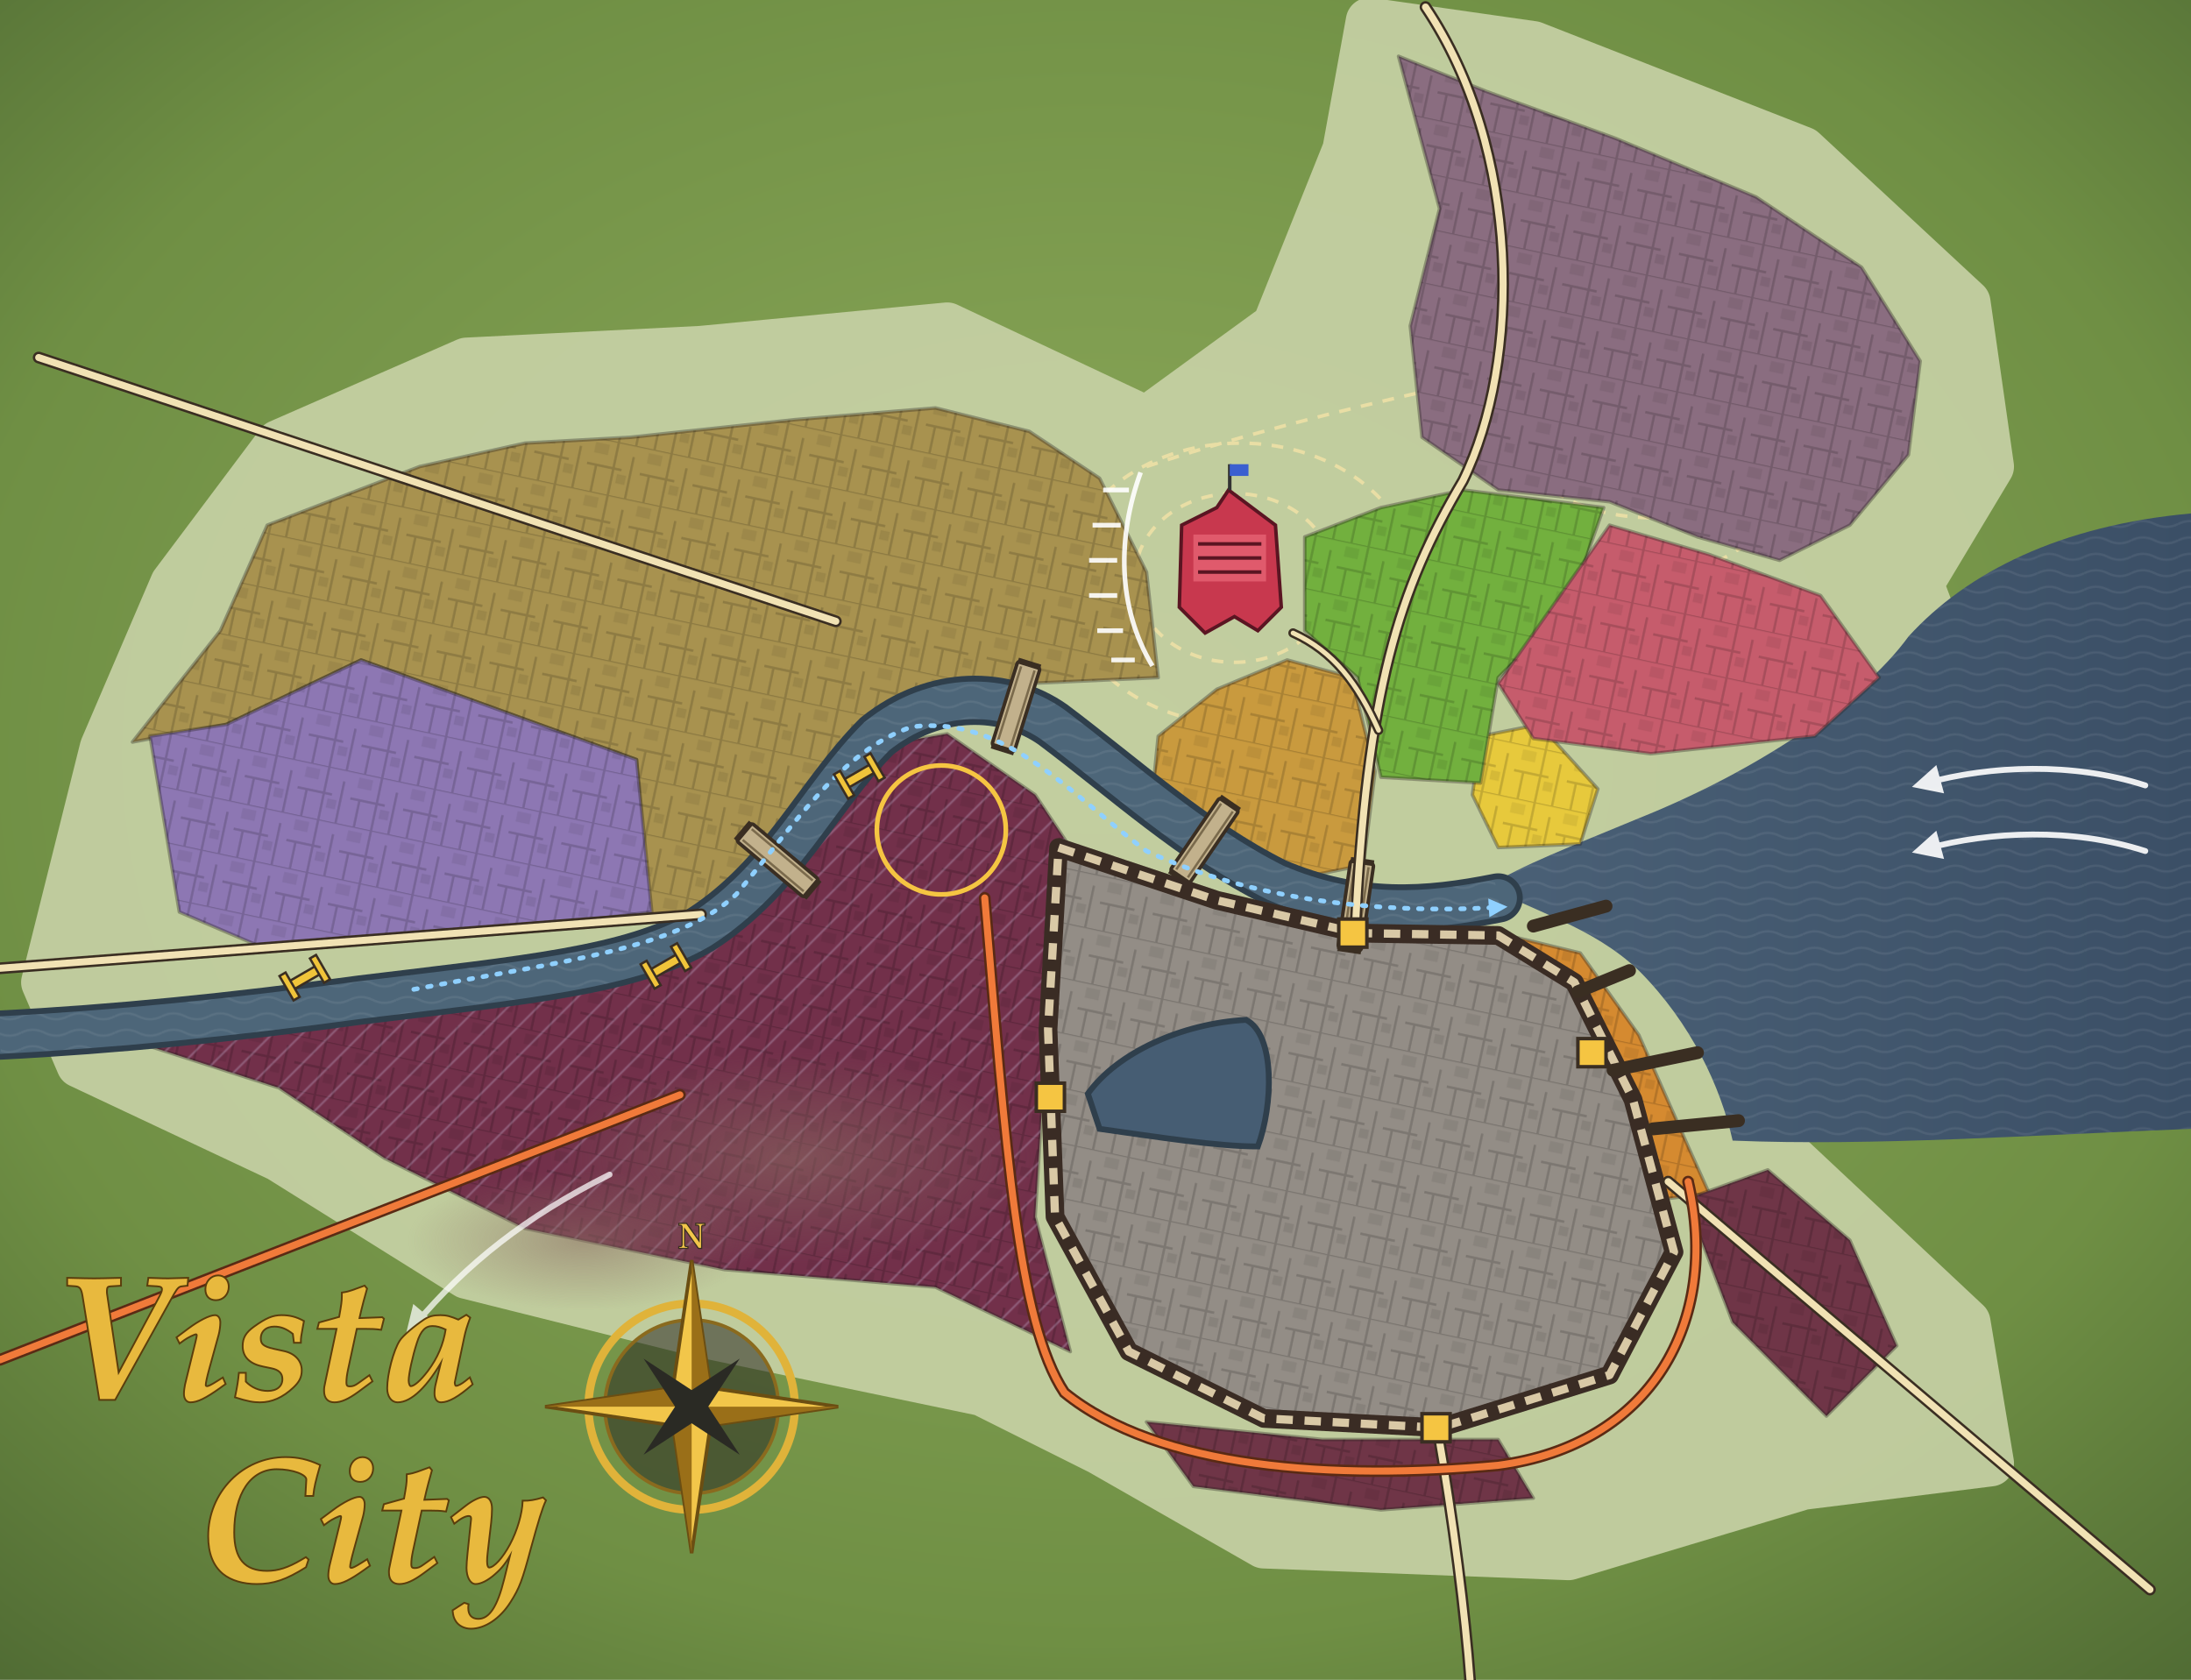
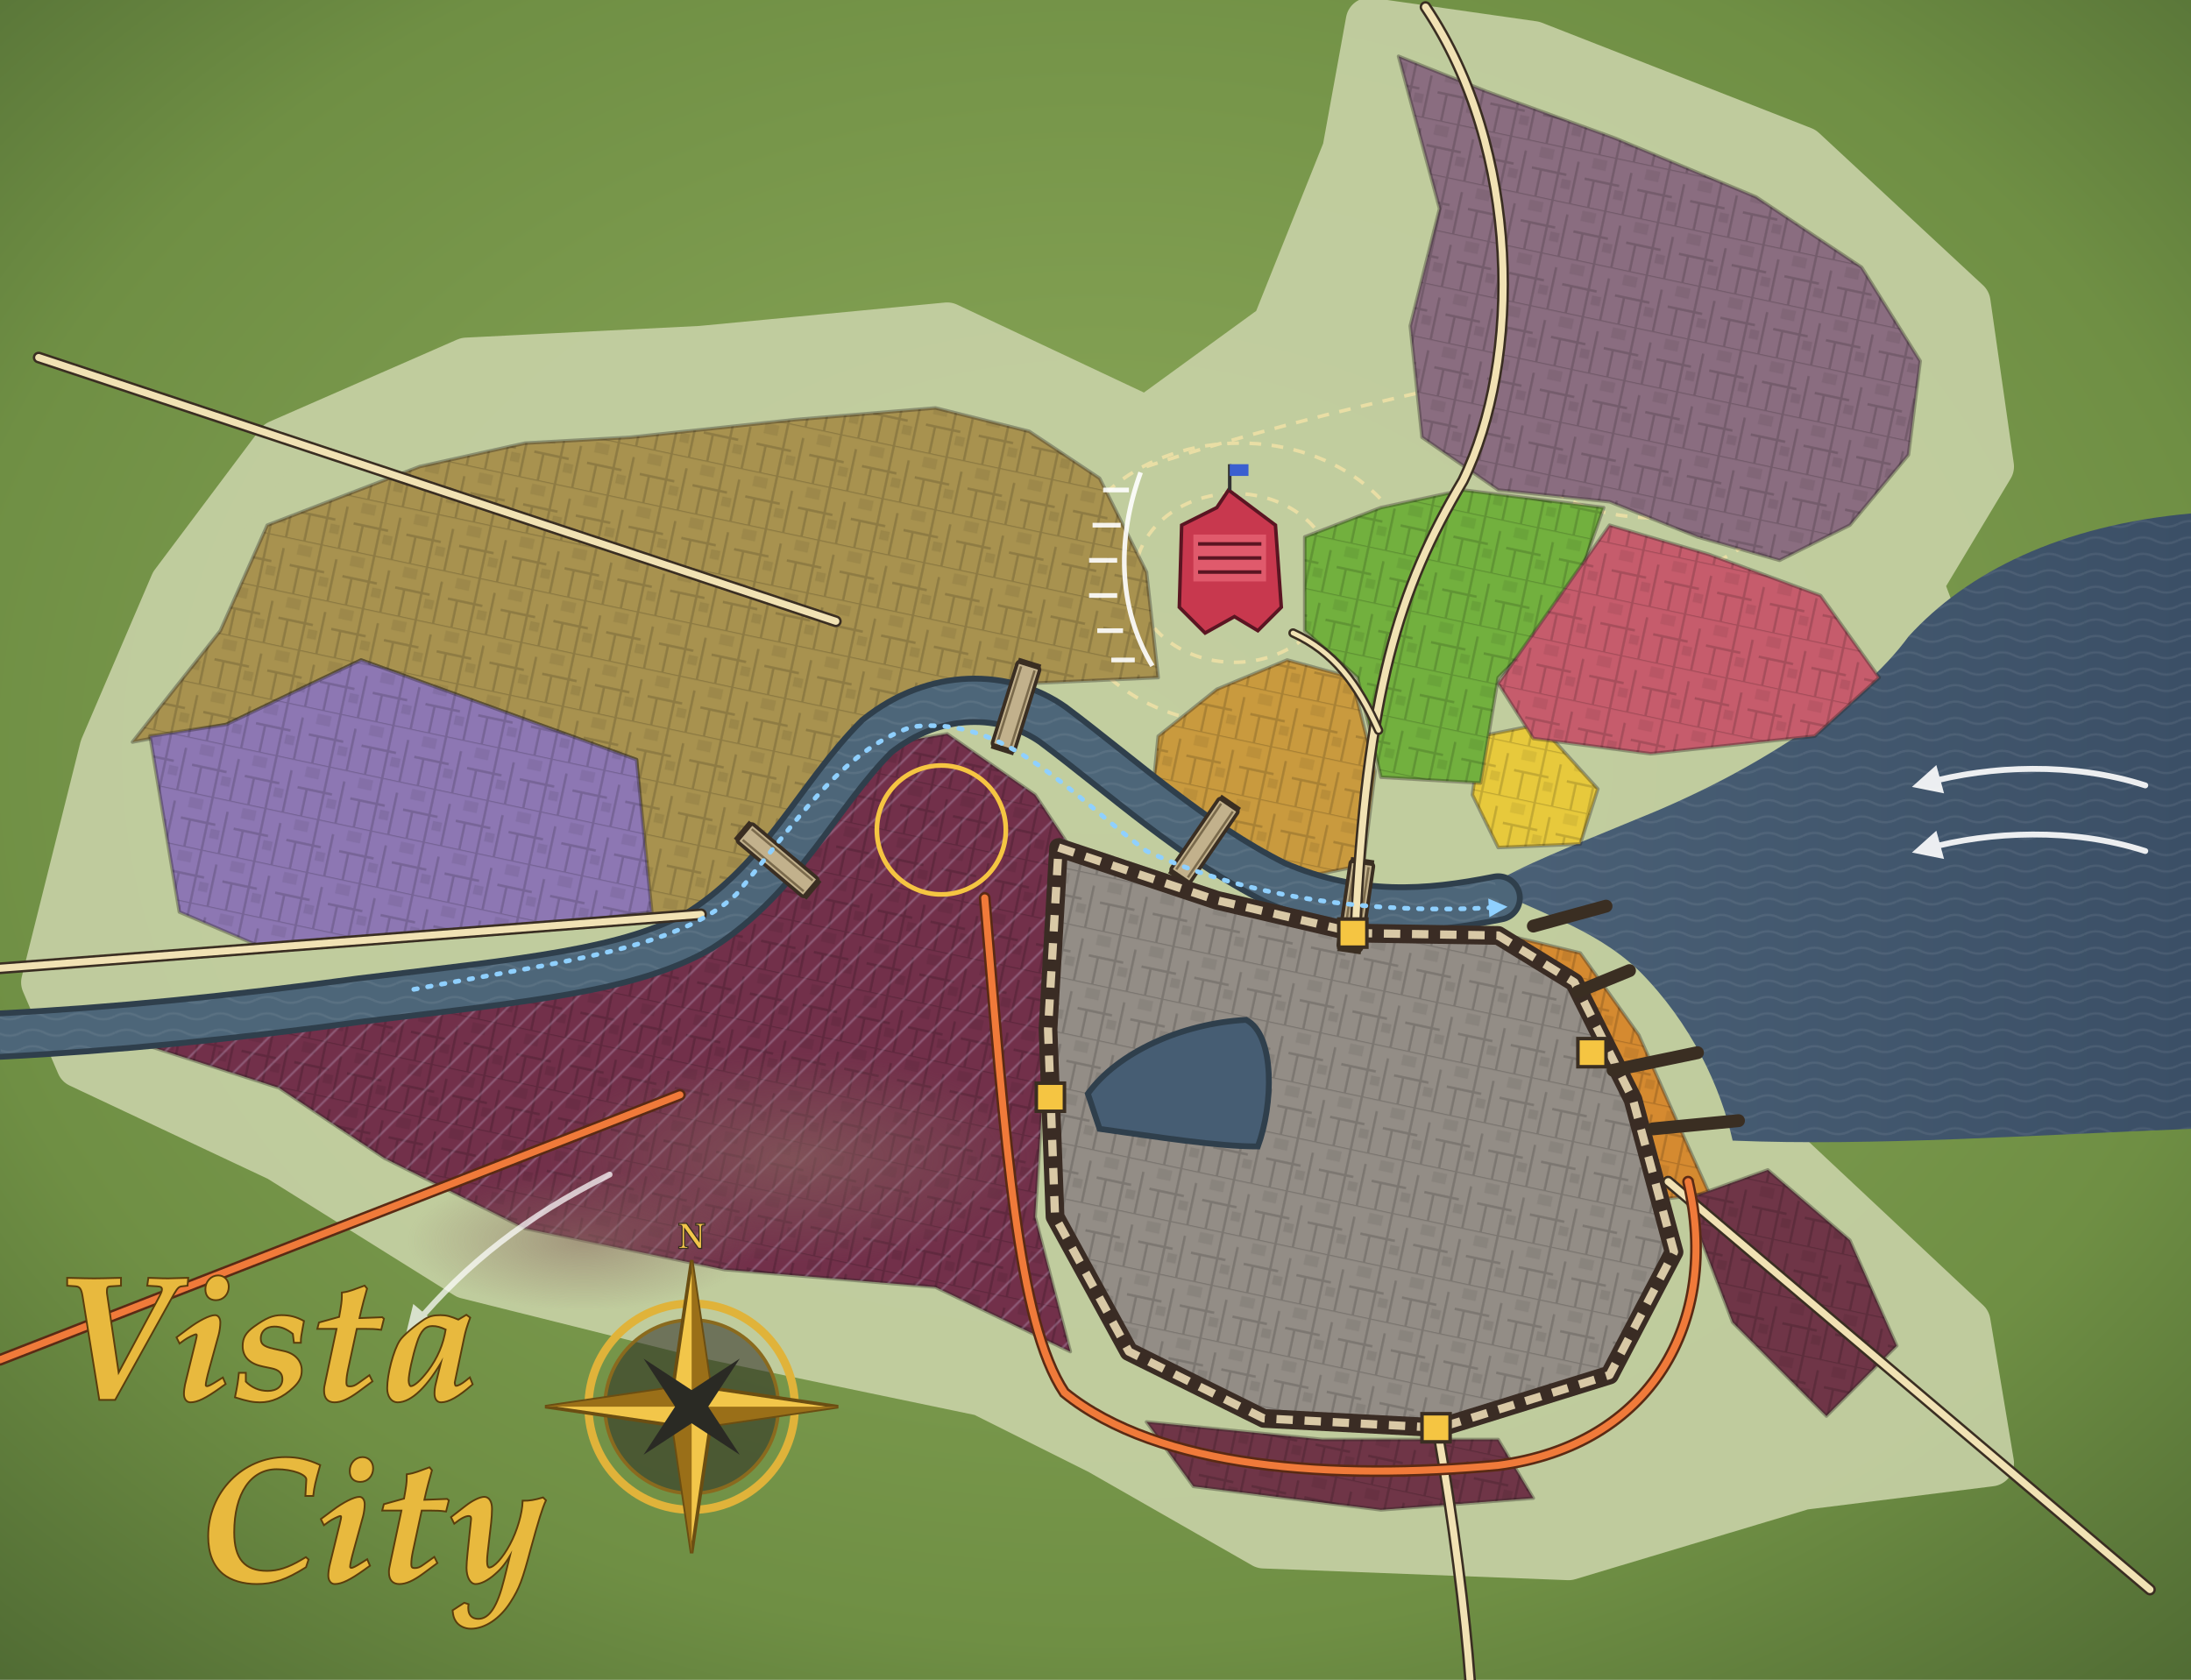
<svg xmlns="http://www.w3.org/2000/svg" width="1869" height="1433" viewBox="22 22 1869 1433">
  <defs>
    <radialGradient id="grass" cx="50%" cy="45%" r="75%">
      <stop offset="0" stop-color="#8fab5c" />
      <stop offset="0.7" stop-color="#6f8f44" />
      <stop offset="1" stop-color="#4f6a33" />
    </radialGradient>
    <linearGradient id="sea" x1="0" y1="0" x2="1" y2="0">
      <stop offset="0" stop-color="#4a6076" />
      <stop offset="1" stop-color="#3b4f66" />
    </linearGradient>
    <pattern id="streets" width="46" height="46" patternUnits="userSpaceOnUse" patternTransform="rotate(12)">
      <path d="M0 0H46M0 23H30M23 0V46M8 23V46M38 10V46" stroke="#000" stroke-opacity="0.16" stroke-width="2" fill="none" />
      <rect x="27" y="27" width="8" height="8" fill="#000" fill-opacity="0.08" />
      <rect x="4" y="4" width="12" height="9" fill="#000" fill-opacity="0.07" />
    </pattern>
    <pattern id="hatch" width="18" height="18" patternUnits="userSpaceOnUse" patternTransform="rotate(-45)">
      <path d="M0 9H18" stroke="#c9b6d8" stroke-opacity="0.28" stroke-width="2" />
    </pattern>
    <pattern id="waves" width="40" height="14" patternUnits="userSpaceOnUse">
      <path d="M0 7 Q10 2 20 7 T40 7" fill="none" stroke="#fff" stroke-opacity="0.07" stroke-width="2" />
    </pattern>
    <radialGradient id="smoke">
      <stop offset="0" stop-color="#8b6b62" stop-opacity="0.55" />
      <stop offset="1" stop-color="#8b6b62" stop-opacity="0" />
    </radialGradient>
    <marker id="arrow" viewBox="0 0 10 10" refX="5" refY="5" markerWidth="5" markerHeight="5" orient="auto-start-reverse">
      <path d="M0 0L10 5L0 10Z" fill="#fff" />
    </marker>
    <marker id="barrow" viewBox="0 0 10 10" refX="5" refY="5" markerWidth="4" markerHeight="4" orient="auto">
      <path d="M0 0L10 5L0 10Z" fill="#8fd0ff" />
    </marker>
  </defs>
  <rect x="22" y="22" width="1869" height="1433" fill="url(#grass)" />
  <path d="M1190,40 L1330,60 L1560,150 L1700,280 L1720,420 L1660,520 L1690,600 L1560,700 L1520,760 L1540,1000 L1700,1150 L1720,1270 L1560,1290 L1360,1350 L1100,1340 L960,1260 L860,1210 L620,1160 L420,1110 L260,1010 L90,930 L60,860 L110,660 L170,520 L260,400 L420,330 L620,320 L830,300 L1000,380 L1110,300 L1170,150 Z" fill="#c8d1a6" stroke="#c8d1a6" stroke-width="40" stroke-linejoin="round" opacity="0.9" />
  <path d="M1891,460 C1780,470 1700,510 1650,565 C1610,620 1520,680 1420,720 C1360,745 1320,760 1292,778 C1330,800 1380,812 1420,850 C1465,895 1490,950 1500,995 C1620,1000 1760,990 1891,985 Z" fill="url(#sea)" />
  <path d="M1891,460 C1780,470 1700,510 1650,565 C1610,620 1520,680 1420,720 C1360,745 1320,760 1292,778 C1330,800 1380,812 1420,850 C1465,895 1490,950 1500,995 C1620,1000 1760,990 1891,985 Z" fill="url(#waves)" />
  <g fill="none" stroke="#f3e2a6" stroke-width="3" stroke-dasharray="10 9" opacity="0.8">
    <ellipse cx="1075" cy="515" rx="85" ry="72" />
    <ellipse cx="1080" cy="520" rx="150" ry="120" />
    <ellipse cx="1470" cy="375" rx="150" ry="85" transform="rotate(-12 1470 375)" />
    <path d="M1000,420 C1150,370 1350,330 1520,300 C1650,290 1640,420 1540,470 C1420,540 1300,620 1180,660" />
  </g>
  <path d="M1215,70 L1290,100 L1400,140 L1520,190 L1610,250 L1660,330 L1650,410 L1600,470 L1540,500 L1470,480 L1395,450 L1300,440 L1235,395 L1225,300 L1250,200 Z" fill="#8a6d80" stroke="#2a2320" stroke-opacity="0.35" stroke-width="3" stroke-linejoin="round" />
  <path d="M1215,70 L1290,100 L1400,140 L1520,190 L1610,250 L1660,330 L1650,410 L1600,470 L1540,500 L1470,480 L1395,450 L1300,440 L1235,395 L1225,300 L1250,200 Z" fill="url(#streets)" />
  <path d="M135,655 L210,560 L250,470 L380,420 L470,400 L560,395 L700,380 L820,370 L900,390 L960,430 L1000,510 L1010,600 L900,605 L800,612 L745,655 L690,720 L640,790 L600,815 L575,800 L565,670 L330,585 L215,640 Z" fill="#a8924f" stroke="#2a2320" stroke-opacity="0.35" stroke-width="3" stroke-linejoin="round" />
  <path d="M135,655 L210,560 L250,470 L380,420 L470,400 L560,395 L700,380 L820,370 L900,390 L960,430 L1000,510 L1010,600 L900,605 L800,612 L745,655 L690,720 L640,790 L600,815 L575,800 L565,670 L330,585 L215,640 Z" fill="url(#streets)" />
  <path d="M150,650 L215,640 L330,585 L565,670 L578,800 L430,818 L250,832 L175,800 Z" fill="#8d77b3" stroke="#2a2320" stroke-opacity="0.35" stroke-width="3" stroke-linejoin="round" />
  <path d="M150,650 L215,640 L330,585 L565,670 L578,800 L430,818 L250,832 L175,800 Z" fill="url(#streets)" />
  <path d="M120,905 L250,880 L420,860 L560,845 L640,800 L700,735 L760,660 L830,648 L905,700 L935,745 L915,900 L905,1060 L935,1175 L820,1120 L640,1105 L470,1070 L350,1010 L260,950 Z" fill="#72304a" stroke="#2a2320" stroke-opacity="0.35" stroke-width="3" stroke-linejoin="round" />
  <path d="M120,905 L250,880 L420,860 L560,845 L640,800 L700,735 L760,660 L830,648 L905,700 L935,745 L915,900 L905,1060 L935,1175 L820,1120 L640,1105 L470,1070 L350,1010 L260,950 Z" fill="url(#streets)" />
  <path d="M120,905 L250,880 L420,860 L560,845 L640,800 L700,735 L760,660 L830,648 L905,700 L935,745 L915,900 L905,1060 L935,1175 L820,1120 L640,1105 L470,1070 L350,1010 L260,950 Z" fill="url(#hatch)" />
  <path d="M925,745 L1060,790 L1180,818 L1300,820 L1365,860 L1415,960 L1450,1090 L1395,1195 L1250,1240 L1100,1232 L985,1175 L922,1060 L916,900 Z" fill="#938d86" stroke="#2a2320" stroke-opacity="0.35" stroke-width="3" stroke-linejoin="round" />
  <path d="M925,745 L1060,790 L1180,818 L1300,820 L1365,860 L1415,960 L1450,1090 L1395,1195 L1250,1240 L1100,1232 L985,1175 L922,1060 L916,900 Z" fill="url(#streets)" />
  <path d="M1300,818 L1370,835 L1420,905 L1462,1000 L1480,1040 L1440,1045 L1410,960 L1365,862 Z" fill="#d58a30" stroke="#2a2320" stroke-opacity="0.35" stroke-width="3" stroke-linejoin="round" />
  <path d="M1300,818 L1370,835 L1420,905 L1462,1000 L1480,1040 L1440,1045 L1410,960 L1365,862 Z" fill="url(#streets)" />
  <path d="M1010,650 L1060,610 L1120,585 L1175,600 L1195,680 L1185,760 L1110,775 L1040,745 L1005,700 Z" fill="#c99a3e" stroke="#2a2320" stroke-opacity="0.35" stroke-width="3" stroke-linejoin="round" />
  <path d="M1010,650 L1060,610 L1120,585 L1175,600 L1195,680 L1185,760 L1110,775 L1040,745 L1005,700 Z" fill="url(#streets)" />
  <path d="M1285,650 L1335,640 L1385,695 L1370,742 L1300,745 L1278,700 Z" fill="#e7c93c" stroke="#2a2320" stroke-opacity="0.35" stroke-width="3" stroke-linejoin="round" />
  <path d="M1285,650 L1335,640 L1385,695 L1370,742 L1300,745 L1278,700 Z" fill="url(#streets)" />
  <path d="M1135,480 L1200,455 L1270,440 L1390,455 L1360,540 L1300,600 L1285,690 L1200,685 L1180,600 L1135,560 Z" fill="#72b03e" stroke="#2a2320" stroke-opacity="0.35" stroke-width="3" stroke-linejoin="round" />
  <path d="M1135,480 L1200,455 L1270,440 L1390,455 L1360,540 L1300,600 L1285,690 L1200,685 L1180,600 L1135,560 Z" fill="url(#streets)" />
  <path d="M1300,605 L1395,470 L1480,495 L1575,530 L1625,600 L1570,650 L1430,665 L1330,652 Z" fill="#c65c6c" stroke="#2a2320" stroke-opacity="0.35" stroke-width="3" stroke-linejoin="round" />
  <path d="M1300,605 L1395,470 L1480,495 L1575,530 L1625,600 L1570,650 L1430,665 L1330,652 Z" fill="url(#streets)" />
  <path d="M1460,1045 L1530,1020 L1600,1080 L1640,1170 L1580,1230 L1500,1150 Z" fill="#6f3547" stroke="#2a2320" stroke-opacity="0.35" stroke-width="3" stroke-linejoin="round" />
  <path d="M1460,1045 L1530,1020 L1600,1080 L1640,1170 L1580,1230 L1500,1150 Z" fill="url(#streets)" />
  <path d="M1000,1235 L1150,1250 L1300,1250 L1330,1300 L1200,1310 L1040,1290 Z" fill="#6f3547" stroke="#2a2320" stroke-opacity="0.35" stroke-width="3" stroke-linejoin="round" />
  <path d="M1000,1235 L1150,1250 L1300,1250 L1330,1300 L1200,1310 L1040,1290 Z" fill="url(#streets)" />
  <ellipse cx="700" cy="1010" rx="210" ry="90" fill="url(#smoke)" />
  <ellipse cx="520" cy="1080" rx="150" ry="60" fill="url(#smoke)" />
  <path d="M22,905 C120,900 220,890 330,875 C470,858 560,850 620,815 C690,770 720,700 770,650 C820,610 880,612 920,640 C980,685 1040,740 1110,775 C1180,805 1240,800 1300,788" fill="none" stroke="#2f3f4c" stroke-width="42" stroke-linecap="round" />
  <path d="M22,905 C120,900 220,890 330,875 C470,858 560,850 620,815 C690,770 720,700 770,650 C820,610 880,612 920,640 C980,685 1040,740 1110,775 C1180,805 1240,800 1300,788" fill="none" stroke="#4d6679" stroke-width="32" stroke-linecap="round" />
  <path d="M22,905 C120,900 220,890 330,875 C470,858 560,850 620,815 C690,770 720,700 770,650 C820,610 880,612 920,640 C980,685 1040,740 1110,775 C1180,805 1240,800 1300,788" fill="none" stroke="url(#waves)" stroke-width="32" />
  <path d="M950,955 C975,920 1030,895 1085,892 C1110,905 1108,965 1095,1000 C1060,1000 1010,992 960,985 Z" fill="#465d73" stroke="#2f3f4c" stroke-width="5" />
  <g transform="translate(1178.6 794.6) rotate(98.3)">
    <rect x="-38" y="-10" width="76" height="20" rx="3" fill="#c2b18c" stroke="#3a2e22" stroke-width="3" />
    <path d="M-34 -6H34M-34 6H34" stroke="#7a6a4c" stroke-width="2" />
    <path d="M-38 -10v20M38 -10v20" stroke="#3a2e22" stroke-width="5" />
  </g>
  <g transform="translate(1049.5 739) rotate(124.3)">
    <rect x="-38" y="-10" width="76" height="20" rx="3" fill="#c2b18c" stroke="#3a2e22" stroke-width="3" />
    <path d="M-34 -6H34M-34 6H34" stroke="#7a6a4c" stroke-width="2" />
    <path d="M-38 -10v20M38 -10v20" stroke="#3a2e22" stroke-width="5" />
  </g>
  <g transform="translate(888.7 624.7) rotate(107.3)">
    <rect x="-38" y="-10" width="76" height="20" rx="3" fill="#c2b18c" stroke="#3a2e22" stroke-width="3" />
    <path d="M-34 -6H34M-34 6H34" stroke="#7a6a4c" stroke-width="2" />
    <path d="M-38 -10v20M38 -10v20" stroke="#3a2e22" stroke-width="5" />
  </g>
  <g transform="translate(685.4 755.8) rotate(40.1)">
    <rect x="-38" y="-10" width="76" height="20" rx="3" fill="#c2b18c" stroke="#3a2e22" stroke-width="3" />
    <path d="M-34 -6H34M-34 6H34" stroke="#7a6a4c" stroke-width="2" />
    <path d="M-38 -10v20M38 -10v20" stroke="#3a2e22" stroke-width="5" />
  </g>
  <g>
    <path d="M1030,470 L1060,455 L1070,440 L1090,455 L1110,470 L1115,540 L1095,560 L1075,548 L1050,562 L1028,540 Z" fill="#c8384e" stroke="#5a1522" stroke-width="3" />
    <rect x="1040" y="478" width="62" height="40" fill="#e05a6c" />
    <path d="M1044 486h54M1044 498h54M1044 510h54" stroke="#5a1522" stroke-width="3" />
    <path d="M1071 440V418" stroke="#333" stroke-width="3" />
    <path d="M1071 418h16v10h-16z" fill="#3b5fd0" />
  </g>
  <g fill="none" stroke="#fff" stroke-width="4" opacity="0.9">
    <path d="M995,425 C975,480 975,540 1005,590" />
    <path d="M985,440h-22M978,470h-24M975,500h-24M975,530h-24M980,560h-22M990,585h-20" />
  </g>
  <path d="M925,745 L1060,790 L1180,818 L1300,820 L1365,860 L1415,960 L1450,1090 L1395,1195 L1250,1240 L1100,1232 L985,1175 L922,1060 L916,900 Z" fill="none" stroke="#3a2c24" stroke-width="16" stroke-linejoin="round" />
  <path d="M925,745 L1060,790 L1180,818 L1300,820 L1365,860 L1415,960 L1450,1090 L1395,1195 L1250,1240 L1100,1232 L985,1175 L922,1060 L916,900 Z" fill="none" stroke="#d9c9a6" stroke-width="7" stroke-dasharray="14 10" stroke-linejoin="round" />
  <path d="M1238,28 C1320,150 1320,330 1270,432 C1215,525 1188,610 1178,818" fill="none" stroke="#3a2e22" stroke-width="10" stroke-linecap="round" />
  <path d="M1238,28 C1320,150 1320,330 1270,432 C1215,525 1188,610 1178,818" fill="none" stroke="#f1e2b4" stroke-width="6" stroke-linecap="round" />
  <path d="M1248,1240 C1262,1320 1272,1400 1276,1455" fill="none" stroke="#3a2e22" stroke-width="10" stroke-linecap="round" />
  <path d="M1248,1240 C1262,1320 1272,1400 1276,1455" fill="none" stroke="#f1e2b4" stroke-width="6" stroke-linecap="round" />
  <path d="M55,327 L735,552" fill="none" stroke="#3a2e22" stroke-width="10" stroke-linecap="round" />
  <path d="M55,327 L735,552" fill="none" stroke="#f1e2b4" stroke-width="6" stroke-linecap="round" />
  <path d="M22,848 L620,802" fill="none" stroke="#3a2e22" stroke-width="10" stroke-linecap="round" />
  <path d="M22,848 L620,802" fill="none" stroke="#f1e2b4" stroke-width="6" stroke-linecap="round" />
  <path d="M1445,1030 L1856,1378" fill="none" stroke="#3a2e22" stroke-width="10" stroke-linecap="round" />
  <path d="M1445,1030 L1856,1378" fill="none" stroke="#f1e2b4" stroke-width="6" stroke-linecap="round" />
  <path d="M1125,562 C1160,578 1180,605 1198,645" fill="none" stroke="#3a2e22" stroke-width="8" stroke-linecap="round" />
  <path d="M1125,562 C1160,578 1180,605 1198,645" fill="none" stroke="#f1e2b4" stroke-width="4" stroke-linecap="round" />
  <path d="M22,1182 L602,956" fill="none" stroke="#5a2a14" stroke-width="10" stroke-linecap="round" />
  <path d="M22,1182 L602,956" fill="none" stroke="#f07a3a" stroke-width="6" stroke-linecap="round" />
  <path d="M862,788 C880,1000 890,1150 930,1210 C1010,1275 1160,1285 1300,1272 C1430,1255 1490,1150 1462,1030" fill="none" stroke="#5a2a14" stroke-width="10" stroke-linecap="round" />
  <path d="M862,788 C880,1000 890,1150 930,1210 C1010,1275 1160,1285 1300,1272 C1430,1255 1490,1150 1462,1030" fill="none" stroke="#f07a3a" stroke-width="6" stroke-linecap="round" />
  <path d="M375,866 C500,842 600,832 650,785 C700,725 740,662 800,642 C880,632 935,700 1000,748 C1090,790 1200,802 1300,796" fill="none" stroke="#8fd0ff" stroke-width="4" stroke-dasharray="3 9" stroke-linecap="round" marker-end="url(#barrow)" />
  <path d="M1330,812 L1392,795" stroke="#3a2e22" stroke-width="11" stroke-linecap="round" />
  <path d="M1368,868 L1412,850" stroke="#3a2e22" stroke-width="11" stroke-linecap="round" />
  <path d="M1398,935 L1470,920" stroke="#3a2e22" stroke-width="11" stroke-linecap="round" />
  <path d="M1432,985 L1505,978" stroke="#3a2e22" stroke-width="11" stroke-linecap="round" />
-   <g transform="translate(755 684) rotate(-30)">
-     <rect x="-16" y="-4" width="32" height="8" fill="#f0c43a" stroke="#3a2e22" stroke-width="2" />
-     <rect x="-18" y="-12" width="6" height="24" fill="#f0c43a" stroke="#3a2e22" stroke-width="2" />
-     <rect x="12" y="-12" width="6" height="24" fill="#f0c43a" stroke="#3a2e22" stroke-width="2" />
-   </g>
-   <g transform="translate(590 846) rotate(-30)">
-     <rect x="-16" y="-4" width="32" height="8" fill="#f0c43a" stroke="#3a2e22" stroke-width="2" />
-     <rect x="-18" y="-12" width="6" height="24" fill="#f0c43a" stroke="#3a2e22" stroke-width="2" />
-     <rect x="12" y="-12" width="6" height="24" fill="#f0c43a" stroke="#3a2e22" stroke-width="2" />
-   </g>
-   <g transform="translate(282 856) rotate(-30)">
-     <rect x="-16" y="-4" width="32" height="8" fill="#f0c43a" stroke="#3a2e22" stroke-width="2" />
-     <rect x="-18" y="-12" width="6" height="24" fill="#f0c43a" stroke="#3a2e22" stroke-width="2" />
-     <rect x="12" y="-12" width="6" height="24" fill="#f0c43a" stroke="#3a2e22" stroke-width="2" />
-   </g>
  <rect x="1164" y="806" width="24" height="24" fill="#f5c542" stroke="#3a2e22" stroke-width="3" />
  <rect x="906" y="946" width="24" height="24" fill="#f5c542" stroke="#3a2e22" stroke-width="3" />
  <rect x="1368" y="908" width="24" height="24" fill="#f5c542" stroke="#3a2e22" stroke-width="3" />
  <rect x="1235" y="1228" width="24" height="24" fill="#f5c542" stroke="#3a2e22" stroke-width="3" />
  <circle cx="825" cy="730" r="55" fill="none" stroke="#f5c542" stroke-width="4" />
  <g fill="none" stroke="#fff" stroke-width="5" stroke-linecap="round" marker-end="url(#arrow)" opacity="0.9">
    <path d="M1852,692 C1790,672 1720,675 1665,690" />
    <path d="M1852,748 C1790,728 1720,731 1665,746" />
    <path d="M542,1024 C470,1060 420,1100 376,1152" opacity="0.8" />
  </g>
  <g transform="translate(612 1222)">
    <circle r="88" fill="none" stroke="#e0b33a" stroke-width="7" />
    <circle r="74" fill="#2a2a24" fill-opacity="0.55" stroke="#8a6a1e" stroke-width="3" />
    <path d="M0,-125 L16,-16 L125,0 L16,16 L0,125 L-16,16 L-125,0 L-16,-16 Z" fill="#f2c64a" stroke="#6b4e12" stroke-width="3" />
    <path d="M0,-125 L16,-16 L0,0 Z M125,0 L16,16 L0,0 Z M0,125 L-16,16 L0,0 Z M-125,0 L-16,-16 L0,0 Z" fill="#9a6f18" />
    <path d="M0,-58 L10,-10 L58,0 L10,10 L0,58 L-10,10 L-58,0 L-10,-10 Z" fill="#2a2a24" transform="rotate(45)" />
    <text y="-135" text-anchor="middle" font-family="Georgia,serif" font-weight="700" font-size="30" fill="#f2c64a" stroke="#3a2e22" stroke-width="1">N</text>
  </g>
  <g font-family="'Palatino Linotype',Palatino,Georgia,serif" font-weight="700" font-style="italic" fill="#e8b93e" stroke="#5a3d0c" stroke-width="3" paint-order="stroke">
    <text x="70" y="1215" font-size="150">Vista</text>
    <text x="190" y="1370" font-size="150">City</text>
  </g>
</svg>
